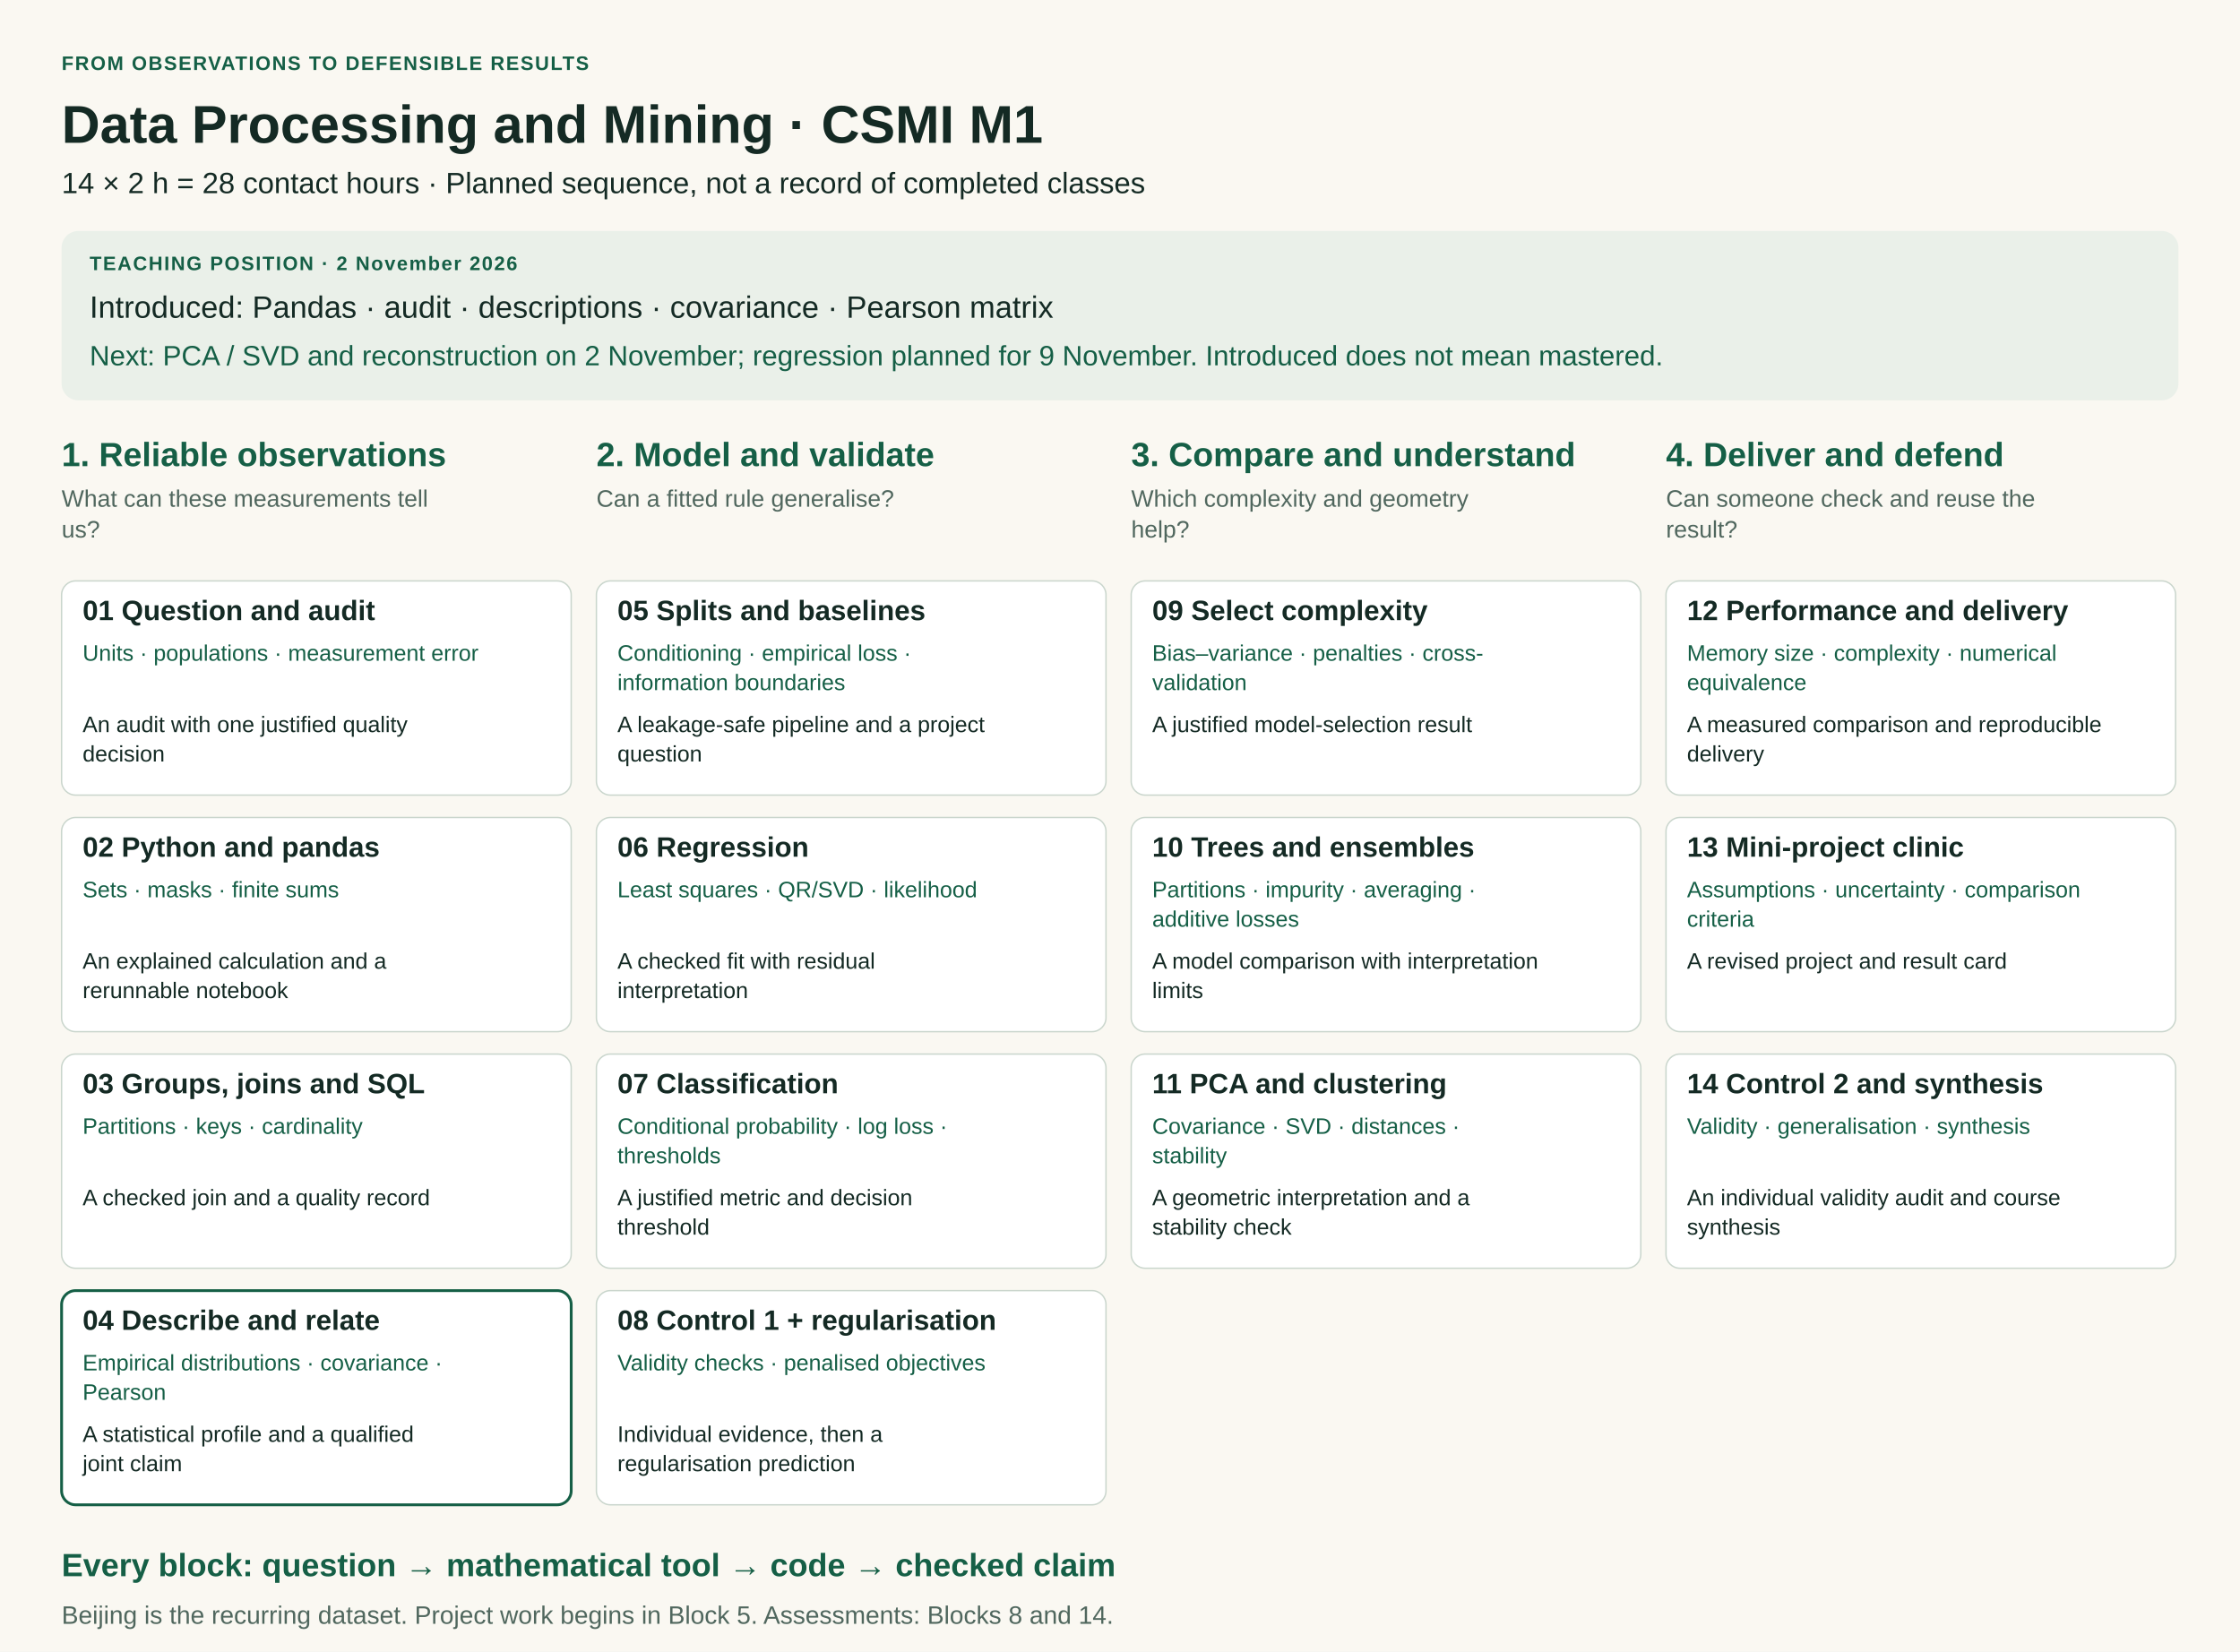
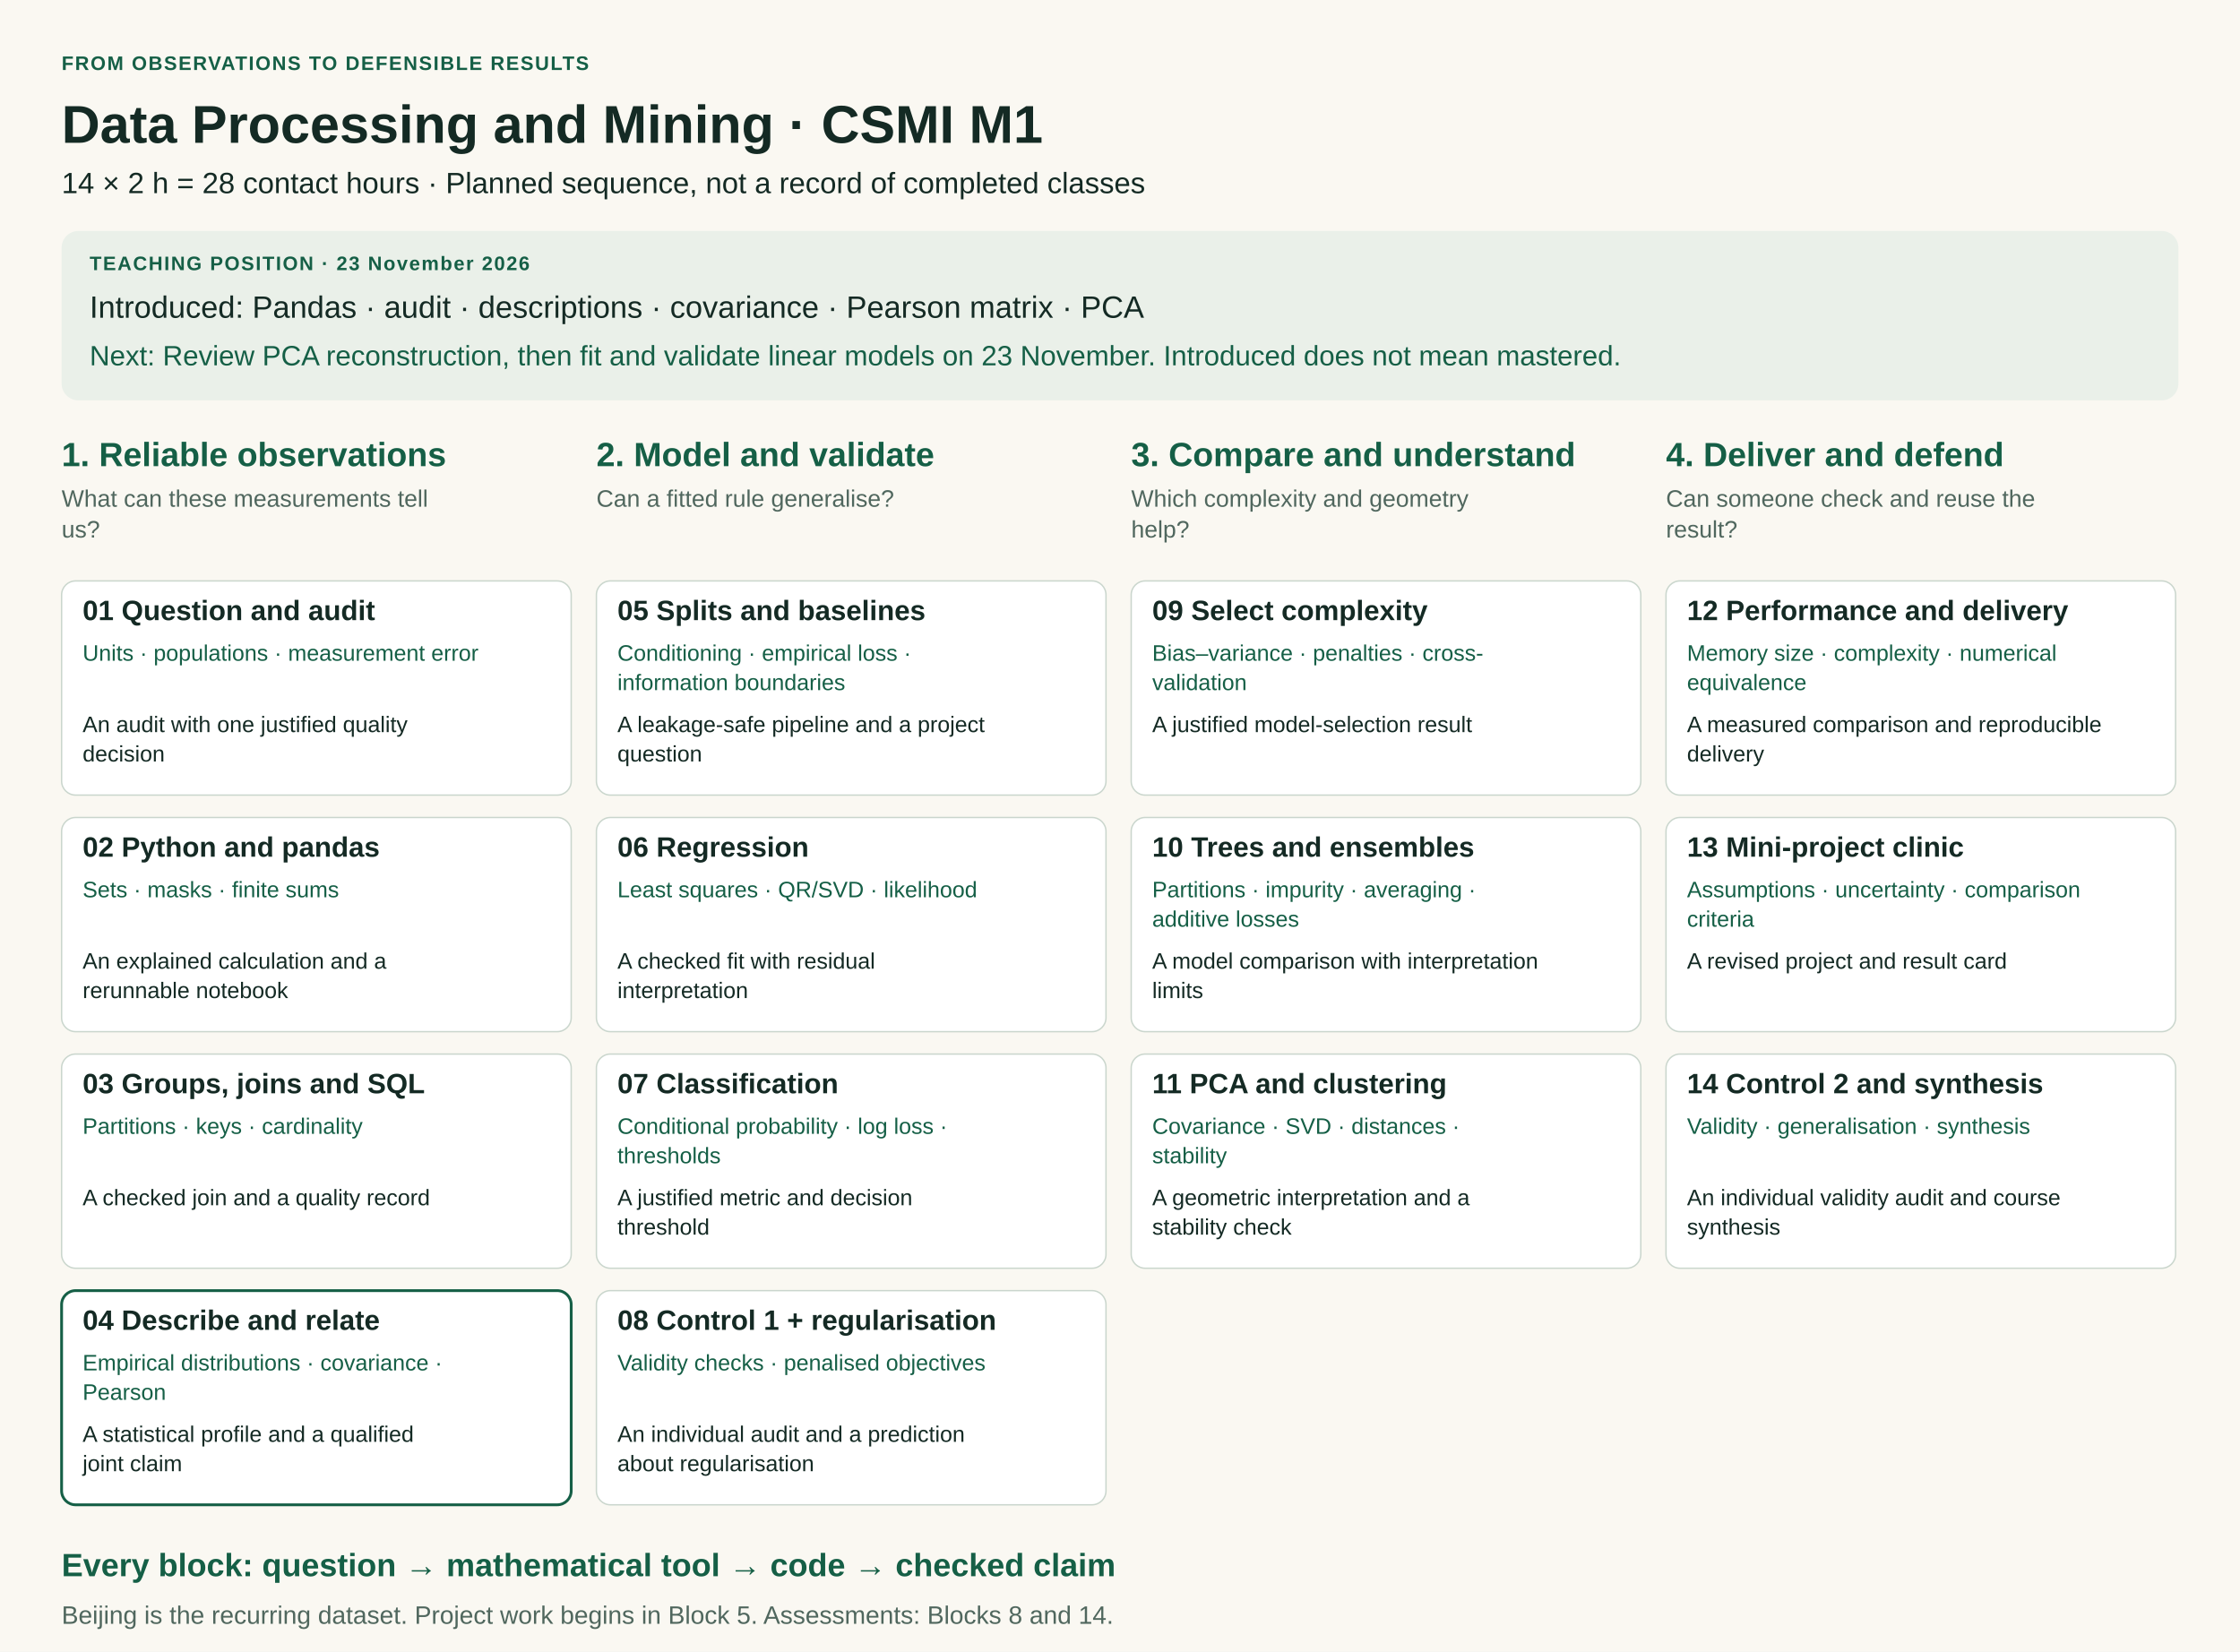
<svg xmlns="http://www.w3.org/2000/svg" viewBox="0 0 1600 1180" role="img" aria-labelledby="title desc">
  <style>text{font-family:Arial,sans-serif;fill:#142a24}.muted{fill:#50675e}.green{fill:#155f46}.label{font-weight:bold;font-size:14px;letter-spacing:1px}</style>
  <rect width="1600" height="1180" fill="#faf8f2" />
  <text x="44" y="50" font-size="14" class="green label" font-weight="normal">FROM OBSERVATIONS TO DEFENSIBLE RESULTS</text>
  <text x="44" y="102" font-size="38" class="" font-weight="bold">Data Processing and Mining · CSMI M1</text>
  <text x="44" y="138" font-size="21" class="" font-weight="normal">14 × 2 h = 28 contact hours · Planned sequence, not a record of completed classes</text>
  <rect x="44" y="165" width="1512" height="121" rx="12" fill="#eaf0e9" />
-   <text x="64" y="193" font-size="14" class="green label" font-weight="normal">TEACHING POSITION · 2 November 2026</text>
-   <text x="64" y="227" font-size="22" class="" font-weight="normal">Introduced: Pandas · audit · descriptions · covariance · Pearson matrix</text>
-   <text x="64" y="261" font-size="20" class="green" font-weight="normal">Next: PCA / SVD and reconstruction on 2 November; regression planned for 9 November. Introduced does not mean mastered.</text>
+   <text x="64" y="193" font-size="14" class="green label" font-weight="normal">TEACHING POSITION · 23 November 2026</text>
+   <text x="64" y="227" font-size="22" class="" font-weight="normal">Introduced: Pandas · audit · descriptions · covariance · Pearson matrix · PCA</text>
+   <text x="64" y="261" font-size="20" class="green" font-weight="normal">Next: Review PCA reconstruction, then fit and validate linear models on 23 November. Introduced does not mean mastered.</text>
  <text x="44" y="333" font-size="24" class="green" font-weight="bold">1. Reliable observations</text>
  <text x="44" y="362" font-size="17" class="muted" font-weight="normal">What can these measurements tell</text>
  <text x="44" y="384" font-size="17" class="muted" font-weight="normal">us?</text>
  <rect x="44" y="415" width="364" height="153" rx="10" fill="white" stroke="#cad6cd" stroke-width="1" />
  <text x="59" y="443" font-size="20" class="" font-weight="bold">01  Question and audit</text>
  <text x="59" y="472" font-size="16" class="green" font-weight="normal">Units · populations · measurement error</text>
  <text x="59" y="523" font-size="16" class="" font-weight="normal">An audit with one justified quality</text>
  <text x="59" y="544" font-size="16" class="" font-weight="normal">decision</text>
  <rect x="44" y="584" width="364" height="153" rx="10" fill="white" stroke="#cad6cd" stroke-width="1" />
  <text x="59" y="612" font-size="20" class="" font-weight="bold">02  Python and pandas</text>
  <text x="59" y="641" font-size="16" class="green" font-weight="normal">Sets · masks · finite sums</text>
  <text x="59" y="692" font-size="16" class="" font-weight="normal">An explained calculation and a</text>
  <text x="59" y="713" font-size="16" class="" font-weight="normal">rerunnable notebook</text>
  <rect x="44" y="753" width="364" height="153" rx="10" fill="white" stroke="#cad6cd" stroke-width="1" />
  <text x="59" y="781" font-size="20" class="" font-weight="bold">03  Groups, joins and SQL</text>
  <text x="59" y="810" font-size="16" class="green" font-weight="normal">Partitions · keys · cardinality</text>
  <text x="59" y="861" font-size="16" class="" font-weight="normal">A checked join and a quality record</text>
  <rect x="44" y="922" width="364" height="153" rx="10" fill="white" stroke="#155f46" stroke-width="2" />
  <text x="59" y="950" font-size="20" class="" font-weight="bold">04  Describe and relate</text>
  <text x="59" y="979" font-size="16" class="green" font-weight="normal">Empirical distributions · covariance ·</text>
  <text x="59" y="1000" font-size="16" class="green" font-weight="normal">Pearson</text>
  <text x="59" y="1030" font-size="16" class="" font-weight="normal">A statistical profile and a qualified</text>
  <text x="59" y="1051" font-size="16" class="" font-weight="normal">joint claim</text>
  <text x="426" y="333" font-size="24" class="green" font-weight="bold">2. Model and validate</text>
  <text x="426" y="362" font-size="17" class="muted" font-weight="normal">Can a fitted rule generalise?</text>
  <rect x="426" y="415" width="364" height="153" rx="10" fill="white" stroke="#cad6cd" stroke-width="1" />
  <text x="441" y="443" font-size="20" class="" font-weight="bold">05  Splits and baselines</text>
  <text x="441" y="472" font-size="16" class="green" font-weight="normal">Conditioning · empirical loss ·</text>
  <text x="441" y="493" font-size="16" class="green" font-weight="normal">information boundaries</text>
  <text x="441" y="523" font-size="16" class="" font-weight="normal">A leakage-safe pipeline and a project</text>
  <text x="441" y="544" font-size="16" class="" font-weight="normal">question</text>
  <rect x="426" y="584" width="364" height="153" rx="10" fill="white" stroke="#cad6cd" stroke-width="1" />
  <text x="441" y="612" font-size="20" class="" font-weight="bold">06  Regression</text>
  <text x="441" y="641" font-size="16" class="green" font-weight="normal">Least squares · QR/SVD · likelihood</text>
  <text x="441" y="692" font-size="16" class="" font-weight="normal">A checked fit with residual</text>
  <text x="441" y="713" font-size="16" class="" font-weight="normal">interpretation</text>
  <rect x="426" y="753" width="364" height="153" rx="10" fill="white" stroke="#cad6cd" stroke-width="1" />
  <text x="441" y="781" font-size="20" class="" font-weight="bold">07  Classification</text>
  <text x="441" y="810" font-size="16" class="green" font-weight="normal">Conditional probability · log loss ·</text>
  <text x="441" y="831" font-size="16" class="green" font-weight="normal">thresholds</text>
  <text x="441" y="861" font-size="16" class="" font-weight="normal">A justified metric and decision</text>
  <text x="441" y="882" font-size="16" class="" font-weight="normal">threshold</text>
  <rect x="426" y="922" width="364" height="153" rx="10" fill="white" stroke="#cad6cd" stroke-width="1" />
  <text x="441" y="950" font-size="20" class="" font-weight="bold">08  Control 1 + regularisation</text>
  <text x="441" y="979" font-size="16" class="green" font-weight="normal">Validity checks · penalised objectives</text>
-   <text x="441" y="1030" font-size="16" class="" font-weight="normal">Individual evidence, then a</text>
-   <text x="441" y="1051" font-size="16" class="" font-weight="normal">regularisation prediction</text>
+   <text x="441" y="1030" font-size="16" class="" font-weight="normal">An individual audit and a prediction</text>
+   <text x="441" y="1051" font-size="16" class="" font-weight="normal">about regularisation</text>
  <text x="808" y="333" font-size="24" class="green" font-weight="bold">3. Compare and understand</text>
  <text x="808" y="362" font-size="17" class="muted" font-weight="normal">Which complexity and geometry</text>
  <text x="808" y="384" font-size="17" class="muted" font-weight="normal">help?</text>
  <rect x="808" y="415" width="364" height="153" rx="10" fill="white" stroke="#cad6cd" stroke-width="1" />
  <text x="823" y="443" font-size="20" class="" font-weight="bold">09  Select complexity</text>
  <text x="823" y="472" font-size="16" class="green" font-weight="normal">Bias–variance · penalties · cross-</text>
  <text x="823" y="493" font-size="16" class="green" font-weight="normal">validation</text>
  <text x="823" y="523" font-size="16" class="" font-weight="normal">A justified model-selection result</text>
  <rect x="808" y="584" width="364" height="153" rx="10" fill="white" stroke="#cad6cd" stroke-width="1" />
  <text x="823" y="612" font-size="20" class="" font-weight="bold">10  Trees and ensembles</text>
  <text x="823" y="641" font-size="16" class="green" font-weight="normal">Partitions · impurity · averaging ·</text>
  <text x="823" y="662" font-size="16" class="green" font-weight="normal">additive losses</text>
  <text x="823" y="692" font-size="16" class="" font-weight="normal">A model comparison with interpretation</text>
  <text x="823" y="713" font-size="16" class="" font-weight="normal">limits</text>
  <rect x="808" y="753" width="364" height="153" rx="10" fill="white" stroke="#cad6cd" stroke-width="1" />
  <text x="823" y="781" font-size="20" class="" font-weight="bold">11  PCA and clustering</text>
  <text x="823" y="810" font-size="16" class="green" font-weight="normal">Covariance · SVD · distances ·</text>
  <text x="823" y="831" font-size="16" class="green" font-weight="normal">stability</text>
  <text x="823" y="861" font-size="16" class="" font-weight="normal">A geometric interpretation and a</text>
  <text x="823" y="882" font-size="16" class="" font-weight="normal">stability check</text>
  <text x="1190" y="333" font-size="24" class="green" font-weight="bold">4. Deliver and defend</text>
  <text x="1190" y="362" font-size="17" class="muted" font-weight="normal">Can someone check and reuse the</text>
  <text x="1190" y="384" font-size="17" class="muted" font-weight="normal">result?</text>
  <rect x="1190" y="415" width="364" height="153" rx="10" fill="white" stroke="#cad6cd" stroke-width="1" />
  <text x="1205" y="443" font-size="20" class="" font-weight="bold">12  Performance and delivery</text>
  <text x="1205" y="472" font-size="16" class="green" font-weight="normal">Memory size · complexity · numerical</text>
  <text x="1205" y="493" font-size="16" class="green" font-weight="normal">equivalence</text>
  <text x="1205" y="523" font-size="16" class="" font-weight="normal">A measured comparison and reproducible</text>
  <text x="1205" y="544" font-size="16" class="" font-weight="normal">delivery</text>
  <rect x="1190" y="584" width="364" height="153" rx="10" fill="white" stroke="#cad6cd" stroke-width="1" />
  <text x="1205" y="612" font-size="20" class="" font-weight="bold">13  Mini-project clinic</text>
  <text x="1205" y="641" font-size="16" class="green" font-weight="normal">Assumptions · uncertainty · comparison</text>
  <text x="1205" y="662" font-size="16" class="green" font-weight="normal">criteria</text>
  <text x="1205" y="692" font-size="16" class="" font-weight="normal">A revised project and result card</text>
  <rect x="1190" y="753" width="364" height="153" rx="10" fill="white" stroke="#cad6cd" stroke-width="1" />
  <text x="1205" y="781" font-size="20" class="" font-weight="bold">14  Control 2 and synthesis</text>
  <text x="1205" y="810" font-size="16" class="green" font-weight="normal">Validity · generalisation · synthesis</text>
  <text x="1205" y="861" font-size="16" class="" font-weight="normal">An individual validity audit and course</text>
  <text x="1205" y="882" font-size="16" class="" font-weight="normal">synthesis</text>
  <text x="44" y="1126" font-size="23" class="green" font-weight="bold">Every block: question → mathematical tool → code → checked claim</text>
  <text x="44" y="1160" font-size="18" class="muted" font-weight="normal">Beijing is the recurring dataset. Project work begins in Block 5. Assessments: Blocks 8 and 14.</text>
</svg>
